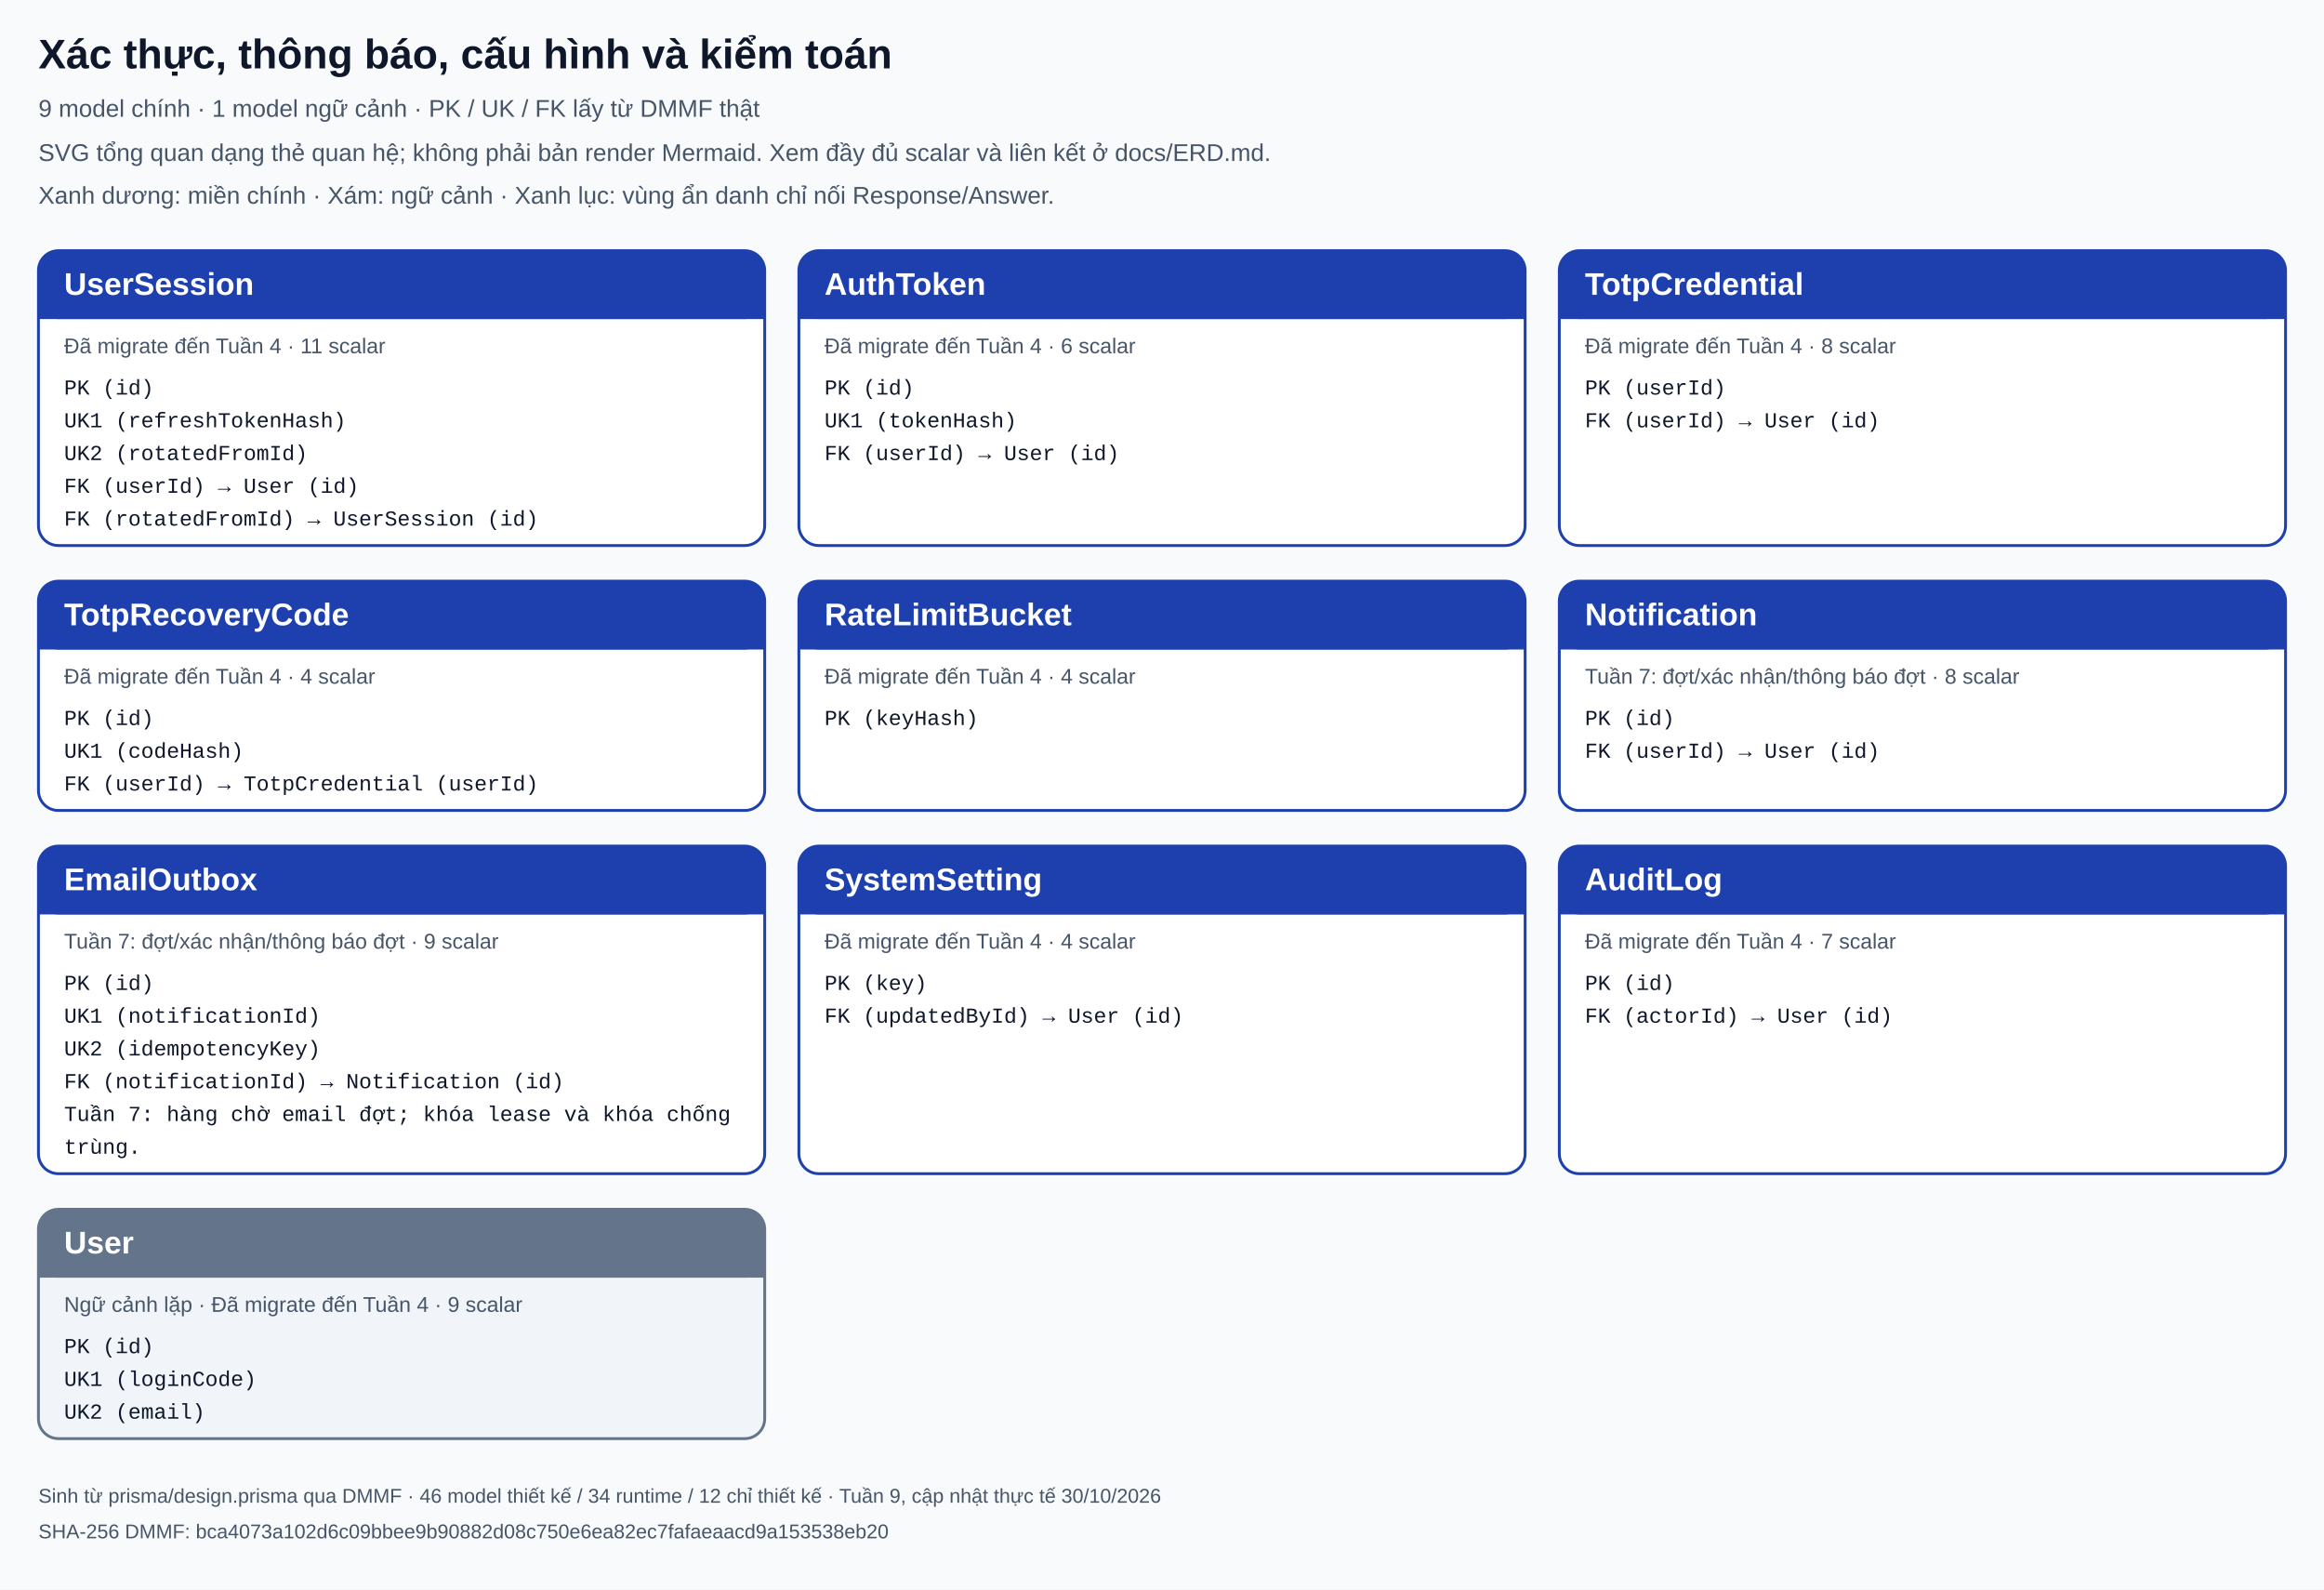
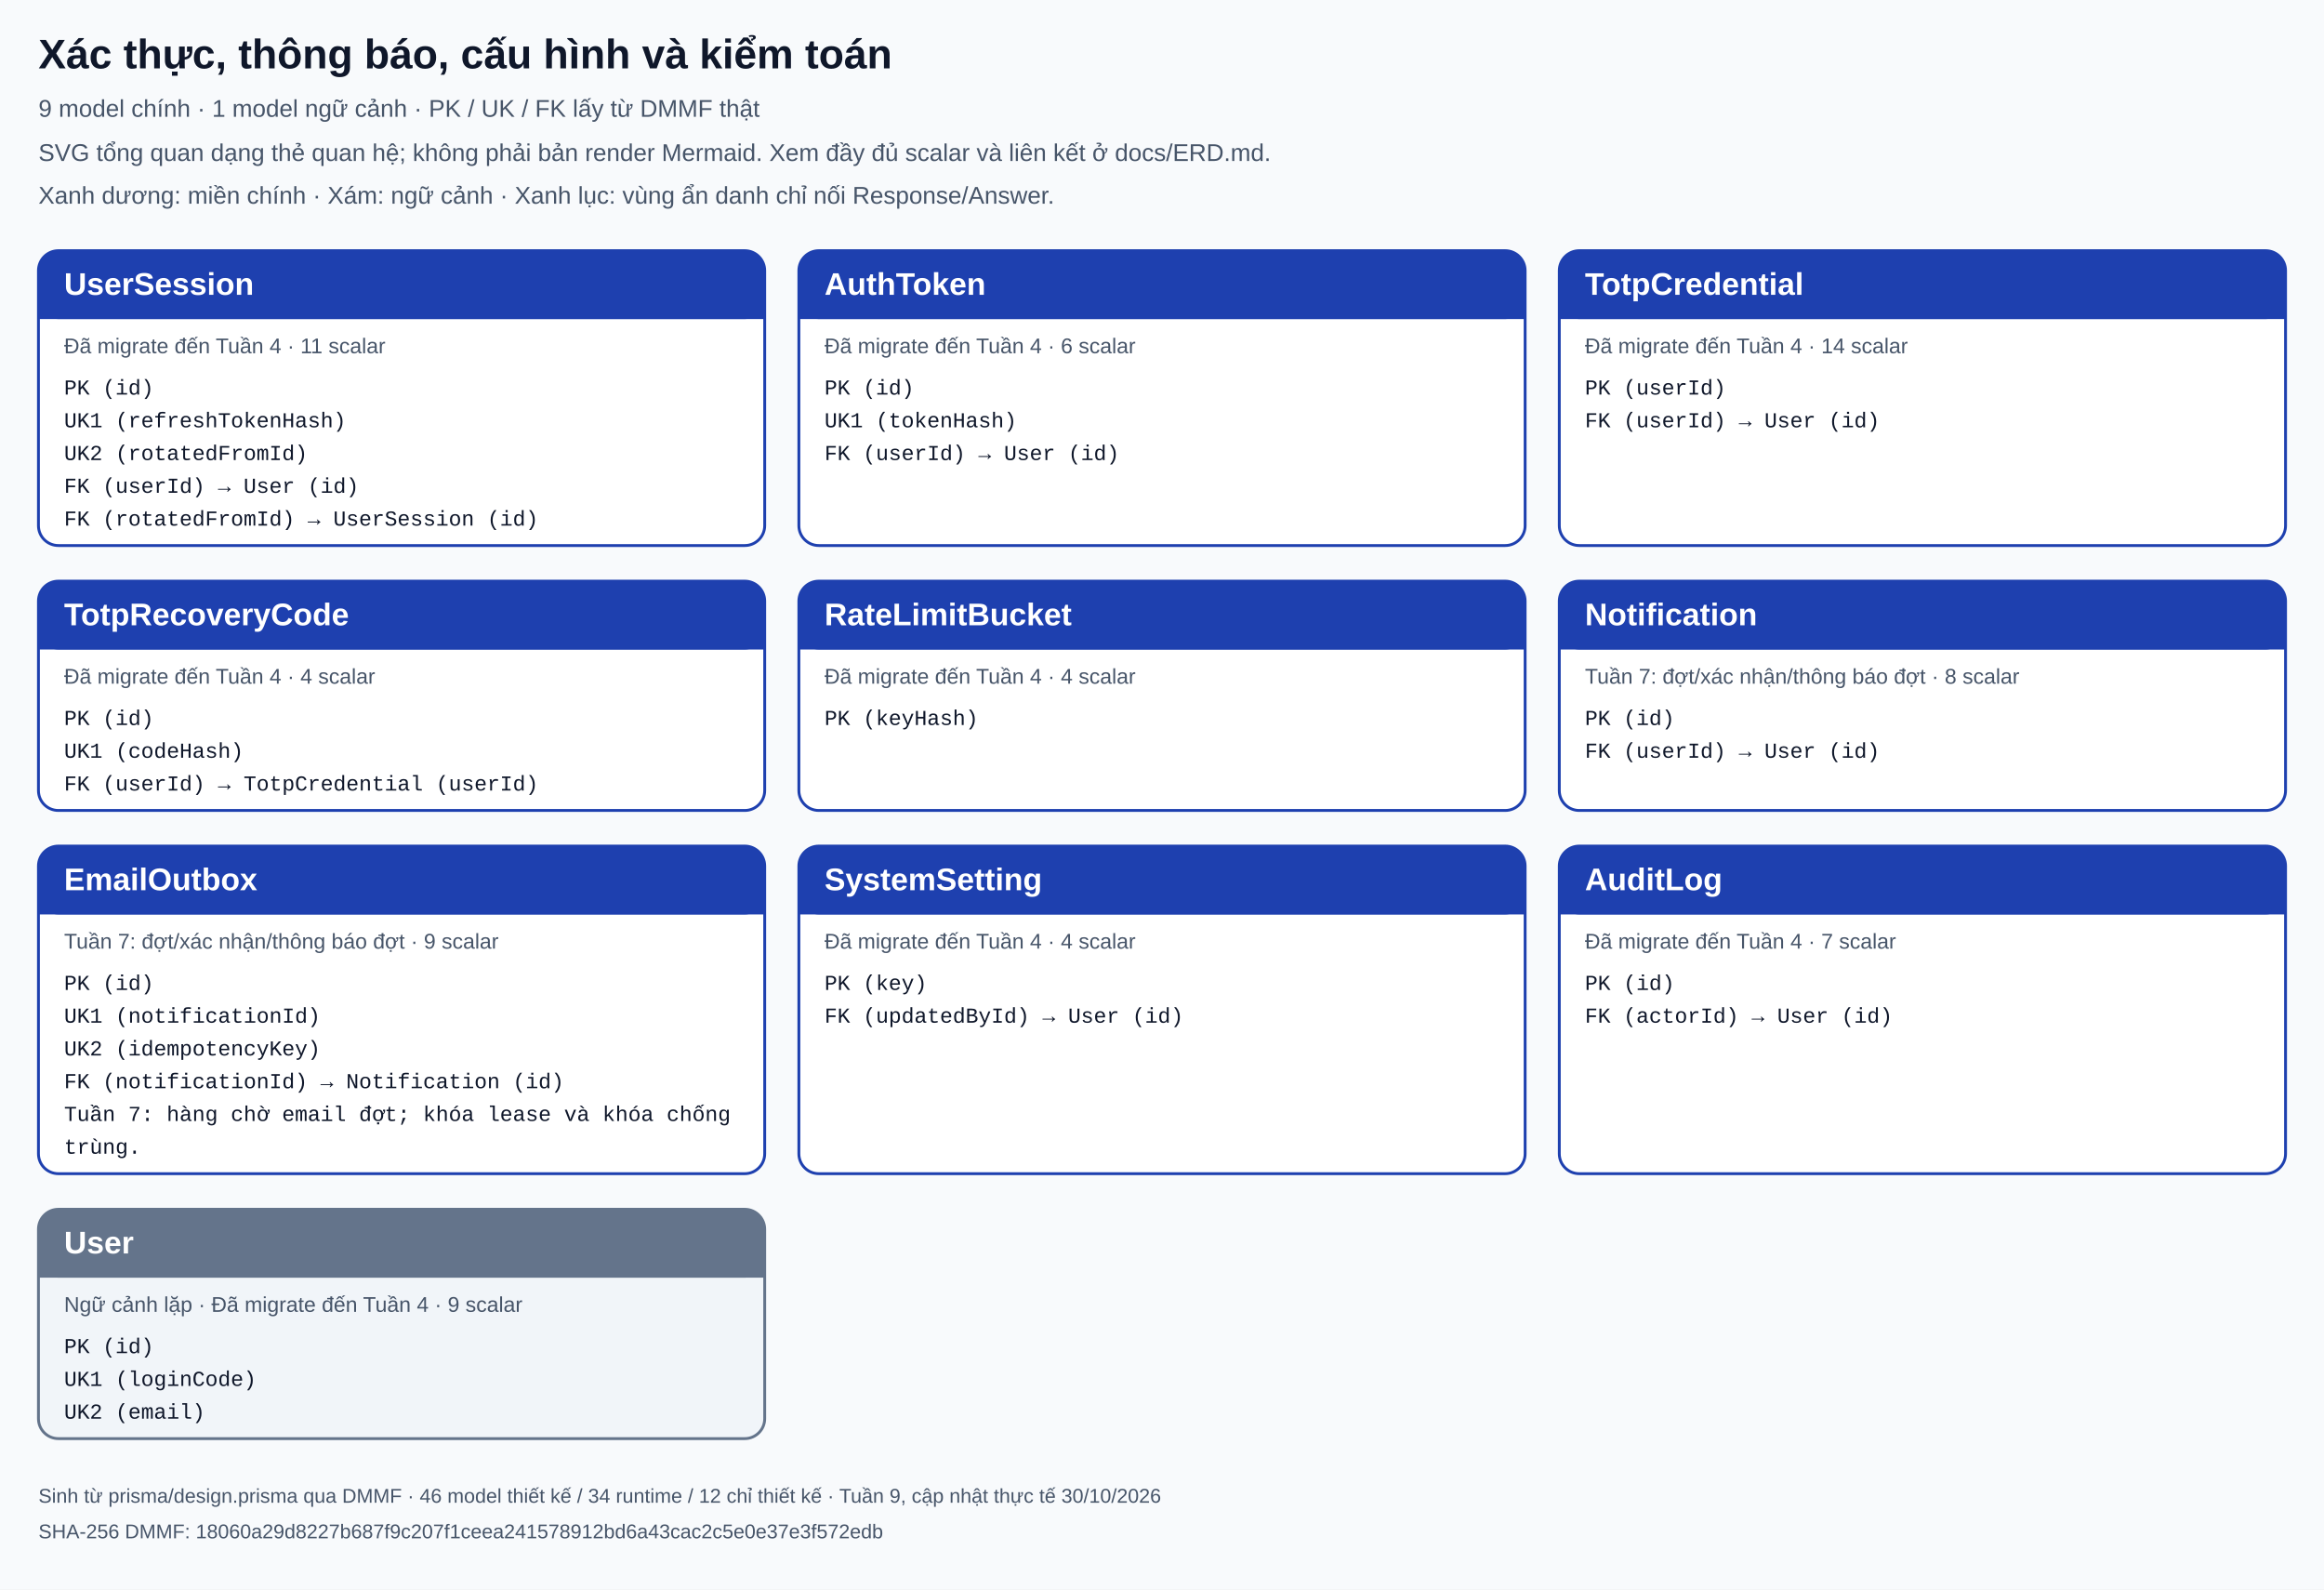
<svg xmlns="http://www.w3.org/2000/svg" width="1632" height="1116" viewBox="0 0 1632 1116" role="img" aria-labelledby="title description">
  <style>
    text {
      font-family: "Segoe UI", Arial, sans-serif;
      fill: #0f172a;
    }
    .heading {
      font-size: 29px;
      font-weight: 700;
    }
    .sub {
      font-size: 17px;
      fill: #475569;
    }
    .model {
      font-size: 22px;
      font-weight: 700;
      fill: #fff;
    }
    .meta {
      font-size: 15px;
      fill: #475569;
    }
    .field {
      font-size: 15px;
      font-family: Consolas, "Courier New", monospace;
    }
    .foot {
      font-size: 14px;
      fill: #475569;
    }
  </style>
  <rect width="1632" height="1116" fill="#f8fafc" />
  <text x="27" y="48" class="heading">
    Xác thực, thông báo, cấu hình và kiểm toán
  </text>
  <text x="27" y="82" class="sub">
    9 model chính · 1 model ngữ cảnh · PK / UK / FK lấy từ DMMF thật
  </text>
  <text x="27" y="113" class="sub">
    SVG tổng quan dạng thẻ quan hệ; không phải bản render Mermaid. Xem đầy đủ
    scalar và liên kết ở docs/ERD.md.
  </text>
  <text x="27" y="143" class="sub">
    Xanh dương: miền chính · Xám: ngữ cảnh · Xanh lục: vùng ẩn danh chỉ nối
    Response/Answer.
  </text>
  <g aria-label="UserSession">
    <rect x="27" y="176" width="510" height="207" rx="14" fill="#ffffff" stroke="#1e40af" stroke-width="2" />
    <rect x="27" y="176" width="510" height="48" rx="14" fill="#1e40af" />
    <rect x="27" y="204" width="510" height="20" fill="#1e40af" />
    <text x="45" y="207" class="model">UserSession</text>
    <text x="45" y="248" class="meta">Đã migrate đến Tuần 4 · 11 scalar</text>
    <text x="45" y="277" class="field">PK (id)</text>
    <text x="45" y="300" class="field">UK1 (refreshTokenHash)</text>
    <text x="45" y="323" class="field">UK2 (rotatedFromId)</text>
    <text x="45" y="346" class="field">FK (userId) → User (id)</text>
    <text x="45" y="369" class="field">
      FK (rotatedFromId) → UserSession (id)
    </text>
  </g>
  <g aria-label="AuthToken">
    <rect x="561" y="176" width="510" height="207" rx="14" fill="#ffffff" stroke="#1e40af" stroke-width="2" />
    <rect x="561" y="176" width="510" height="48" rx="14" fill="#1e40af" />
    <rect x="561" y="204" width="510" height="20" fill="#1e40af" />
    <text x="579" y="207" class="model">AuthToken</text>
    <text x="579" y="248" class="meta">Đã migrate đến Tuần 4 · 6 scalar</text>
    <text x="579" y="277" class="field">PK (id)</text>
    <text x="579" y="300" class="field">UK1 (tokenHash)</text>
    <text x="579" y="323" class="field">FK (userId) → User (id)</text>
  </g>
  <g aria-label="TotpCredential">
    <rect x="1095" y="176" width="510" height="207" rx="14" fill="#ffffff" stroke="#1e40af" stroke-width="2" />
    <rect x="1095" y="176" width="510" height="48" rx="14" fill="#1e40af" />
    <rect x="1095" y="204" width="510" height="20" fill="#1e40af" />
    <text x="1113" y="207" class="model">TotpCredential</text>
-     <text x="1113" y="248" class="meta">Đã migrate đến Tuần 4 · 8 scalar</text>
+     <text x="1113" y="248" class="meta">Đã migrate đến Tuần 4 · 14 scalar</text>
    <text x="1113" y="277" class="field">PK (userId)</text>
    <text x="1113" y="300" class="field">FK (userId) → User (id)</text>
  </g>
  <g aria-label="TotpRecoveryCode">
    <rect x="27" y="408" width="510" height="161" rx="14" fill="#ffffff" stroke="#1e40af" stroke-width="2" />
    <rect x="27" y="408" width="510" height="48" rx="14" fill="#1e40af" />
    <rect x="27" y="436" width="510" height="20" fill="#1e40af" />
    <text x="45" y="439" class="model">TotpRecoveryCode</text>
    <text x="45" y="480" class="meta">Đã migrate đến Tuần 4 · 4 scalar</text>
    <text x="45" y="509" class="field">PK (id)</text>
    <text x="45" y="532" class="field">UK1 (codeHash)</text>
    <text x="45" y="555" class="field">
      FK (userId) → TotpCredential (userId)
    </text>
  </g>
  <g aria-label="RateLimitBucket">
    <rect x="561" y="408" width="510" height="161" rx="14" fill="#ffffff" stroke="#1e40af" stroke-width="2" />
    <rect x="561" y="408" width="510" height="48" rx="14" fill="#1e40af" />
    <rect x="561" y="436" width="510" height="20" fill="#1e40af" />
    <text x="579" y="439" class="model">RateLimitBucket</text>
    <text x="579" y="480" class="meta">Đã migrate đến Tuần 4 · 4 scalar</text>
    <text x="579" y="509" class="field">PK (keyHash)</text>
  </g>
  <g aria-label="Notification">
    <rect x="1095" y="408" width="510" height="161" rx="14" fill="#ffffff" stroke="#1e40af" stroke-width="2" />
    <rect x="1095" y="408" width="510" height="48" rx="14" fill="#1e40af" />
    <rect x="1095" y="436" width="510" height="20" fill="#1e40af" />
    <text x="1113" y="439" class="model">Notification</text>
    <text x="1113" y="480" class="meta">
      Tuần 7: đợt/xác nhận/thông báo đợt · 8 scalar
    </text>
    <text x="1113" y="509" class="field">PK (id)</text>
    <text x="1113" y="532" class="field">FK (userId) → User (id)</text>
  </g>
  <g aria-label="EmailOutbox">
    <rect x="27" y="594" width="510" height="230" rx="14" fill="#ffffff" stroke="#1e40af" stroke-width="2" />
    <rect x="27" y="594" width="510" height="48" rx="14" fill="#1e40af" />
    <rect x="27" y="622" width="510" height="20" fill="#1e40af" />
    <text x="45" y="625" class="model">EmailOutbox</text>
    <text x="45" y="666" class="meta">
      Tuần 7: đợt/xác nhận/thông báo đợt · 9 scalar
    </text>
    <text x="45" y="695" class="field">PK (id)</text>
    <text x="45" y="718" class="field">UK1 (notificationId)</text>
    <text x="45" y="741" class="field">UK2 (idempotencyKey)</text>
    <text x="45" y="764" class="field">
      FK (notificationId) → Notification (id)
    </text>
    <text x="45" y="787" class="field">
      Tuần 7: hàng chờ email đợt; khóa lease và khóa chống
    </text>
    <text x="45" y="810" class="field">trùng.</text>
  </g>
  <g aria-label="SystemSetting">
    <rect x="561" y="594" width="510" height="230" rx="14" fill="#ffffff" stroke="#1e40af" stroke-width="2" />
    <rect x="561" y="594" width="510" height="48" rx="14" fill="#1e40af" />
    <rect x="561" y="622" width="510" height="20" fill="#1e40af" />
    <text x="579" y="625" class="model">SystemSetting</text>
    <text x="579" y="666" class="meta">Đã migrate đến Tuần 4 · 4 scalar</text>
    <text x="579" y="695" class="field">PK (key)</text>
    <text x="579" y="718" class="field">FK (updatedById) → User (id)</text>
  </g>
  <g aria-label="AuditLog">
    <rect x="1095" y="594" width="510" height="230" rx="14" fill="#ffffff" stroke="#1e40af" stroke-width="2" />
    <rect x="1095" y="594" width="510" height="48" rx="14" fill="#1e40af" />
    <rect x="1095" y="622" width="510" height="20" fill="#1e40af" />
    <text x="1113" y="625" class="model">AuditLog</text>
    <text x="1113" y="666" class="meta">Đã migrate đến Tuần 4 · 7 scalar</text>
    <text x="1113" y="695" class="field">PK (id)</text>
    <text x="1113" y="718" class="field">FK (actorId) → User (id)</text>
  </g>
  <g aria-label="User">
    <rect x="27" y="849" width="510" height="161" rx="14" fill="#f1f5f9" stroke="#64748b" stroke-width="2" />
    <rect x="27" y="849" width="510" height="48" rx="14" fill="#64748b" />
    <rect x="27" y="877" width="510" height="20" fill="#64748b" />
    <text x="45" y="880" class="model">User</text>
    <text x="45" y="921" class="meta">
      Ngữ cảnh lặp · Đã migrate đến Tuần 4 · 9 scalar
    </text>
    <text x="45" y="950" class="field">PK (id)</text>
    <text x="45" y="973" class="field">UK1 (loginCode)</text>
    <text x="45" y="996" class="field">UK2 (email)</text>
  </g>
  <text x="27" y="1055" class="foot">
    Sinh từ prisma/design.prisma qua DMMF · 46 model thiết kế / 34 runtime / 12
    chỉ thiết kế · Tuần 9, cập nhật thực tế 30/10/2026
  </text>
  <text x="27" y="1080" class="foot">
    SHA-256 DMMF:
-     bca4073a102d6c09bbee9b90882d08c750e6ea82ec7fafaeaacd9a153538eb20
+     18060a29d8227b687f9c207f1ceea241578912bd6a43cac2c5e0e37e3f572edb
  </text>
</svg>
